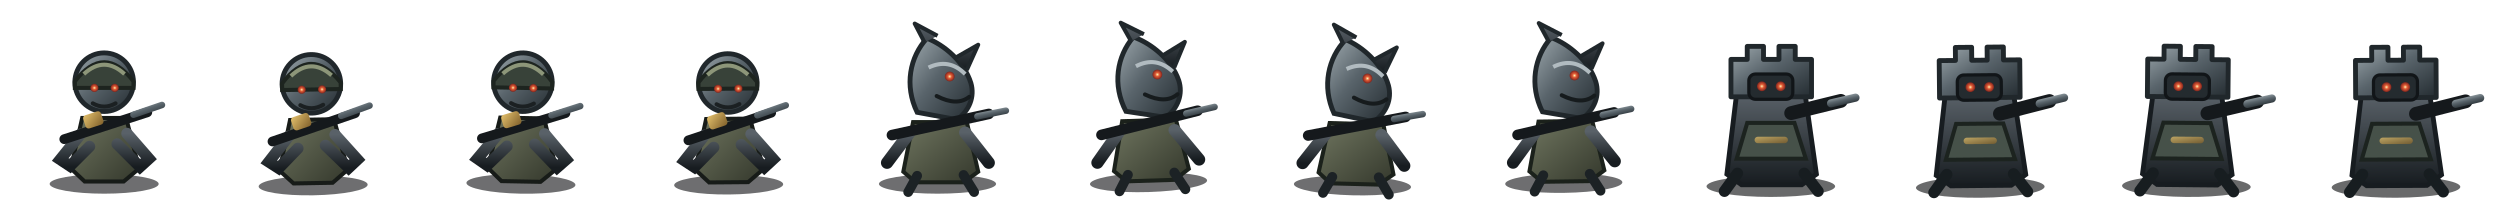
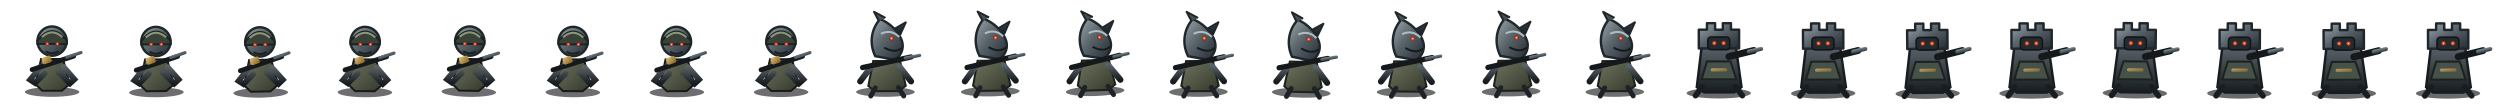
- <svg xmlns="http://www.w3.org/2000/svg" width="3072" height="256" viewBox="0 0 3072 256">
+ <svg xmlns="http://www.w3.org/2000/svg" width="6144" height="256" viewBox="0 0 6144 256">
  <defs>
    <linearGradient id="steel" x1="0" y1="0" x2="1" y2="1">
      <stop offset="0" stop-color="#9da8ad" />
      <stop offset=".45" stop-color="#59646b" />
      <stop offset="1" stop-color="#242c31" />
    </linearGradient>
    <linearGradient id="darkSteel" x1="0" y1="0" x2="0" y2="1">
      <stop stop-color="#596168" />
      <stop offset="1" stop-color="#171c20" />
    </linearGradient>
    <linearGradient id="cloth" x1="0" y1="0" x2="1" y2="1">
      <stop stop-color="#6f755f" />
      <stop offset="1" stop-color="#34382c" />
    </linearGradient>
    <linearGradient id="brass" x1="0" y1="0" x2="1" y2="1">
      <stop stop-color="#e3c06c" />
      <stop offset="1" stop-color="#80602b" />
    </linearGradient>
    <radialGradient id="eye">
      <stop stop-color="#fff0b0" />
      <stop offset=".4" stop-color="#e25c35" />
      <stop offset="1" stop-color="#7d241e" />
    </radialGradient>
-     <filter id="shadow" x="-20%" y="-20%" width="140%" height="150%">
-       <feDropShadow dx="0" dy="6" stdDeviation="5" flood-color="#000" flood-opacity=".58" />
-     </filter>
    <clipPath id="cell">
      <rect width="256" height="256" />
    </clipPath>
    <symbol id="pawn" viewBox="0 0 256 256">
      <ellipse cx="128" cy="226" rx="67" ry="12" fill="#050608" opacity=".58" />
      <g>
        <path d="M87 207 101 145h54l16 62-19 16H104Z" fill="url(#cloth)" stroke="#171b18" stroke-width="5" />
        <path d="M99 165 74 196 86 204 110 180M156 164l27 31-11 10-28-28" fill="none" stroke="url(#darkSteel)" stroke-width="14" stroke-linecap="round" />
        <circle cx="128" cy="101" r="36" fill="url(#steel)" stroke="#20272b" stroke-width="6" />
        <path d="M92 100q36-47 72 0v8H92Z" fill="#384239" stroke="#1d241f" stroke-width="5" />
        <path d="M103 91q25-23 50 0" fill="none" stroke="#8d9679" stroke-width="5" />
        <circle cx="116" cy="108" r="5" fill="url(#eye)" />
        <circle cx="141" cy="108" r="5" fill="url(#eye)" />
        <path d="M114 127q14 8 28 0" fill="none" stroke="#1b2022" stroke-width="5" stroke-linecap="round" />
        <path d="M79 171 181 138" stroke="#15191c" stroke-width="12" stroke-linecap="round" />
        <path d="M164 141 199 129" stroke="url(#steel)" stroke-width="8" stroke-linecap="round" />
        <rect x="103" y="139" width="23" height="17" rx="4" fill="url(#brass)" transform="rotate(-18 114 147)" />
      </g>
    </symbol>
    <symbol id="knight" viewBox="0 0 256 256">
      <ellipse cx="128" cy="226" rx="72" ry="12" fill="#050608" opacity=".58" />
      <g>
        <path d="M86 211 98 150h66l14 61-18 13H101Z" fill="url(#cloth)" stroke="#1b211b" stroke-width="5" />
        <path d="M93 164 66 200M162 163l29 37" stroke="url(#darkSteel)" stroke-width="15" stroke-linecap="round" />
        <path d="M103 138c-16-33-9-68 12-91 21 8 46 29 54 55 5 17-2 34-17 45Z" fill="url(#steel)" stroke="#20272b" stroke-width="6" />
        <path d="M112 52 100 29l28 15M150 71l28-16-14 31" fill="url(#darkSteel)" stroke="#20272b" stroke-width="5" stroke-linejoin="round" />
        <path d="M117 83q25-12 45 8" fill="none" stroke="#b1bbc0" stroke-width="5" />
        <circle cx="143" cy="94" r="6" fill="url(#eye)" />
        <path d="M127 118q25 13 40 1" fill="none" stroke="#161b1d" stroke-width="5" stroke-linecap="round" />
        <path d="M72 166 191 140" stroke="#15191c" stroke-width="13" stroke-linecap="round" />
        <path d="M177 143 212 136" stroke="url(#steel)" stroke-width="8" stroke-linecap="round" />
        <path d="M103 216 92 236M160 215l13 21" stroke="#1c2225" stroke-width="12" stroke-linecap="round" />
      </g>
    </symbol>
    <symbol id="rook" viewBox="0 0 256 256">
      <ellipse cx="128" cy="229" rx="79" ry="13" fill="#050608" opacity=".6" />
      <g>
        <path d="M74 214 86 115h84l14 99-18 13H92Z" fill="url(#darkSteel)" stroke="#171c20" stroke-width="6" />
        <path d="M79 119V73h20V57h20v16h19V57h20v16h20v46Z" fill="url(#steel)" stroke="#20272b" stroke-width="6" stroke-linejoin="round" />
        <rect x="101" y="91" width="54" height="31" rx="8" fill="#242b2f" stroke="#111518" stroke-width="4" />
        <circle cx="117" cy="106" r="6" fill="url(#eye)" />
        <circle cx="140" cy="106" r="6" fill="url(#eye)" />
        <path d="M99 151h58l14 44H86Z" fill="#465149" stroke="#1c231f" stroke-width="5" />
        <path d="M153 139 214 124" stroke="#15191c" stroke-width="17" stroke-linecap="round" />
        <path d="M202 127 232 120" stroke="url(#steel)" stroke-width="10" stroke-linecap="round" />
        <path d="M87 213 71 235M169 213l17 22" stroke="#171d20" stroke-width="14" stroke-linecap="round" />
        <rect x="108" y="168" width="41" height="8" rx="4" fill="url(#brass)" opacity=".75" />
      </g>
    </symbol>
  </defs>
  <g transform="translate(0 0)">
    <g clip-path="url(#cell)">
      <use href="#pawn" width="256" height="256" />
    </g>
  </g>
  <g transform="translate(256 0)">
    <g clip-path="url(#cell)">
+       <g transform="translate(0 1) rotate(-.55 128 180)">
+         <use href="#pawn" width="256" height="256" />
+       </g>
+     </g>
+   </g>
+   <g transform="translate(512 0)">
+     <g clip-path="url(#cell)">
      <g transform="translate(0 2) rotate(-1 128 180)">
        <use href="#pawn" width="256" height="256" />
      </g>
    </g>
  </g>
-   <g transform="translate(512 0)">
+   <g transform="translate(768 0)">
+     <g clip-path="url(#cell)">
+       <g transform="translate(1 1) rotate(.25 128 180)">
+         <use href="#pawn" width="256" height="256" />
+       </g>
+     </g>
+   </g>
+   <g transform="translate(1024 0)">
    <g clip-path="url(#cell)">
      <g transform="translate(1 0) rotate(1.1 128 180)">
        <use href="#pawn" width="256" height="256" />
      </g>
    </g>
  </g>
-   <g transform="translate(768 0)">
+   <g transform="translate(1280 0)">
+     <g clip-path="url(#cell)">
+       <g transform="translate(0 1) rotate(.35 128 180)">
+         <use href="#pawn" width="256" height="256" />
+       </g>
+     </g>
+   </g>
+   <g transform="translate(1536 0)">
    <g clip-path="url(#cell)">
      <g transform="translate(-1 1) rotate(-.5 128 180)">
        <use href="#pawn" width="256" height="256" />
      </g>
    </g>
  </g>
-   <g transform="translate(1024 0)">
+   <g transform="translate(1792 0)">
+     <g clip-path="url(#cell)">
+       <g transform="translate(-.5 .5) rotate(-.2 128 180)">
+         <use href="#pawn" width="256" height="256" />
+       </g>
+     </g>
+   </g>
+   <g transform="translate(2048 0)">
    <g clip-path="url(#cell)">
      <use href="#knight" width="256" height="256" />
    </g>
  </g>
-   <g transform="translate(1280 0)">
+   <g transform="translate(2304 0)">
+     <g clip-path="url(#cell)">
+       <g transform="translate(1 -1) rotate(-.9 128 184)">
+         <use href="#knight" width="256" height="256" />
+       </g>
+     </g>
+   </g>
+   <g transform="translate(2560 0)">
    <g clip-path="url(#cell)">
      <g transform="translate(2 -2) rotate(-1.8 128 184)">
        <use href="#knight" width="256" height="256" />
      </g>
    </g>
  </g>
-   <g transform="translate(1536 0)">
+   <g transform="translate(2816 0)">
+     <g clip-path="url(#cell)">
+       <g transform="translate(1 0) rotate(-.3 128 184)">
+         <use href="#knight" width="256" height="256" />
+       </g>
+     </g>
+   </g>
+   <g transform="translate(3072 0)">
    <g clip-path="url(#cell)">
      <g transform="translate(-1 2) rotate(1.5 128 184)">
        <use href="#knight" width="256" height="256" />
      </g>
    </g>
  </g>
-   <g transform="translate(1792 0)">
+   <g transform="translate(3328 0)">
+     <g clip-path="url(#cell)">
+       <g transform="translate(0 1) rotate(.55 128 184)">
+         <use href="#knight" width="256" height="256" />
+       </g>
+     </g>
+   </g>
+   <g transform="translate(3584 0)">
    <g clip-path="url(#cell)">
      <g transform="translate(1 -1) rotate(-.8 128 184)">
        <use href="#knight" width="256" height="256" />
      </g>
    </g>
  </g>
-   <g transform="translate(2048 0)">
+   <g transform="translate(3840 0)">
+     <g clip-path="url(#cell)">
+       <g transform="translate(.5 0) rotate(-.25 128 184)">
+         <use href="#knight" width="256" height="256" />
+       </g>
+     </g>
+   </g>
+   <g transform="translate(4096 0)">
    <g clip-path="url(#cell)">
      <use href="#rook" width="256" height="256" />
    </g>
  </g>
-   <g transform="translate(2304 0)">
+   <g transform="translate(4352 0)">
+     <g clip-path="url(#cell)">
+       <g transform="translate(.5 .5) rotate(-.25 128 190)">
+         <use href="#rook" width="256" height="256" />
+       </g>
+     </g>
+   </g>
+   <g transform="translate(4608 0)">
    <g clip-path="url(#cell)">
      <g transform="translate(1 1) rotate(-.55 128 190)">
        <use href="#rook" width="256" height="256" />
      </g>
    </g>
  </g>
-   <g transform="translate(2560 0)">
+   <g transform="translate(4864 0)">
+     <g clip-path="url(#cell)">
+       <g transform="translate(.5 .5) rotate(-.1 128 190)">
+         <use href="#rook" width="256" height="256" />
+       </g>
+     </g>
+   </g>
+   <g transform="translate(5120 0)">
    <g clip-path="url(#cell)">
      <g transform="translate(-1 0) rotate(.55 128 190)">
        <use href="#rook" width="256" height="256" />
      </g>
    </g>
  </g>
-   <g transform="translate(2816 0)">
+   <g transform="translate(5376 0)">
+     <g clip-path="url(#cell)">
+       <g transform="translate(-.5 .5) rotate(.2 128 190)">
+         <use href="#rook" width="256" height="256" />
+       </g>
+     </g>
+   </g>
+   <g transform="translate(5632 0)">
    <g clip-path="url(#cell)">
      <g transform="translate(0 1) rotate(-.3 128 190)">
        <use href="#rook" width="256" height="256" />
      </g>
    </g>
  </g>
+   <g transform="translate(5888 0)">
+     <g clip-path="url(#cell)">
+       <g transform="translate(.25 .5) rotate(-.1 128 190)">
+         <use href="#rook" width="256" height="256" />
+       </g>
+     </g>
+   </g>
</svg>
